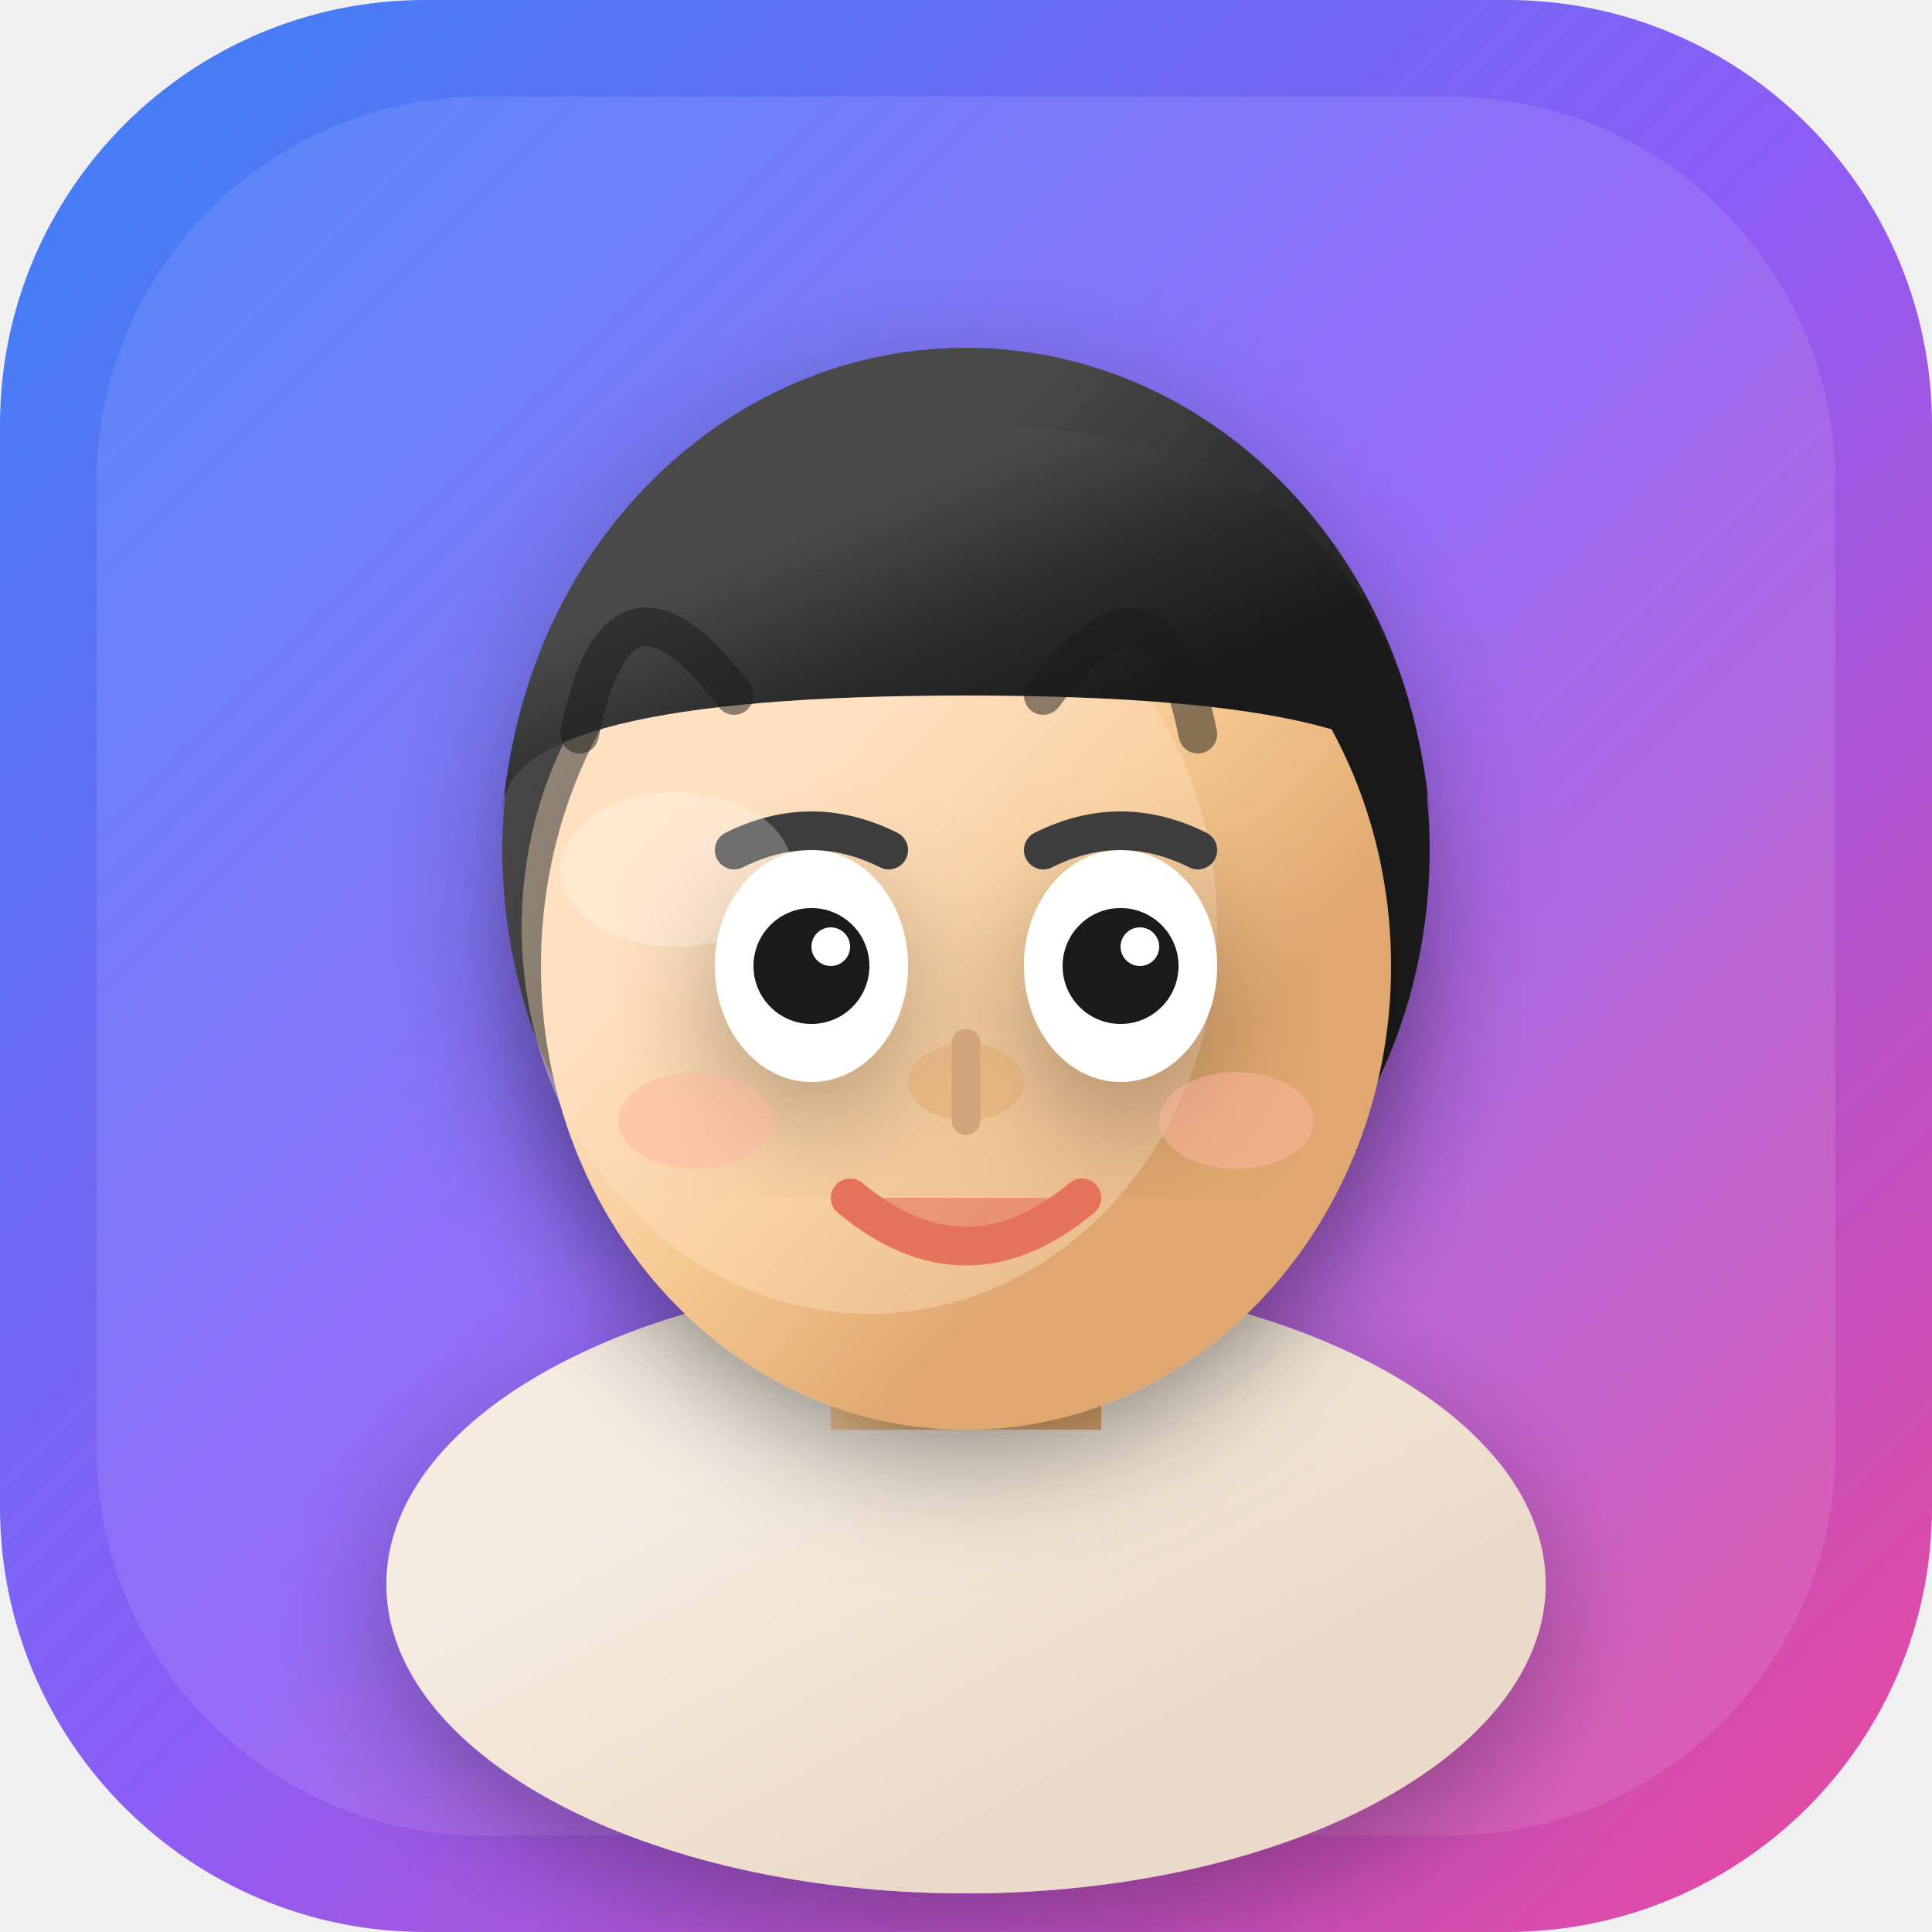
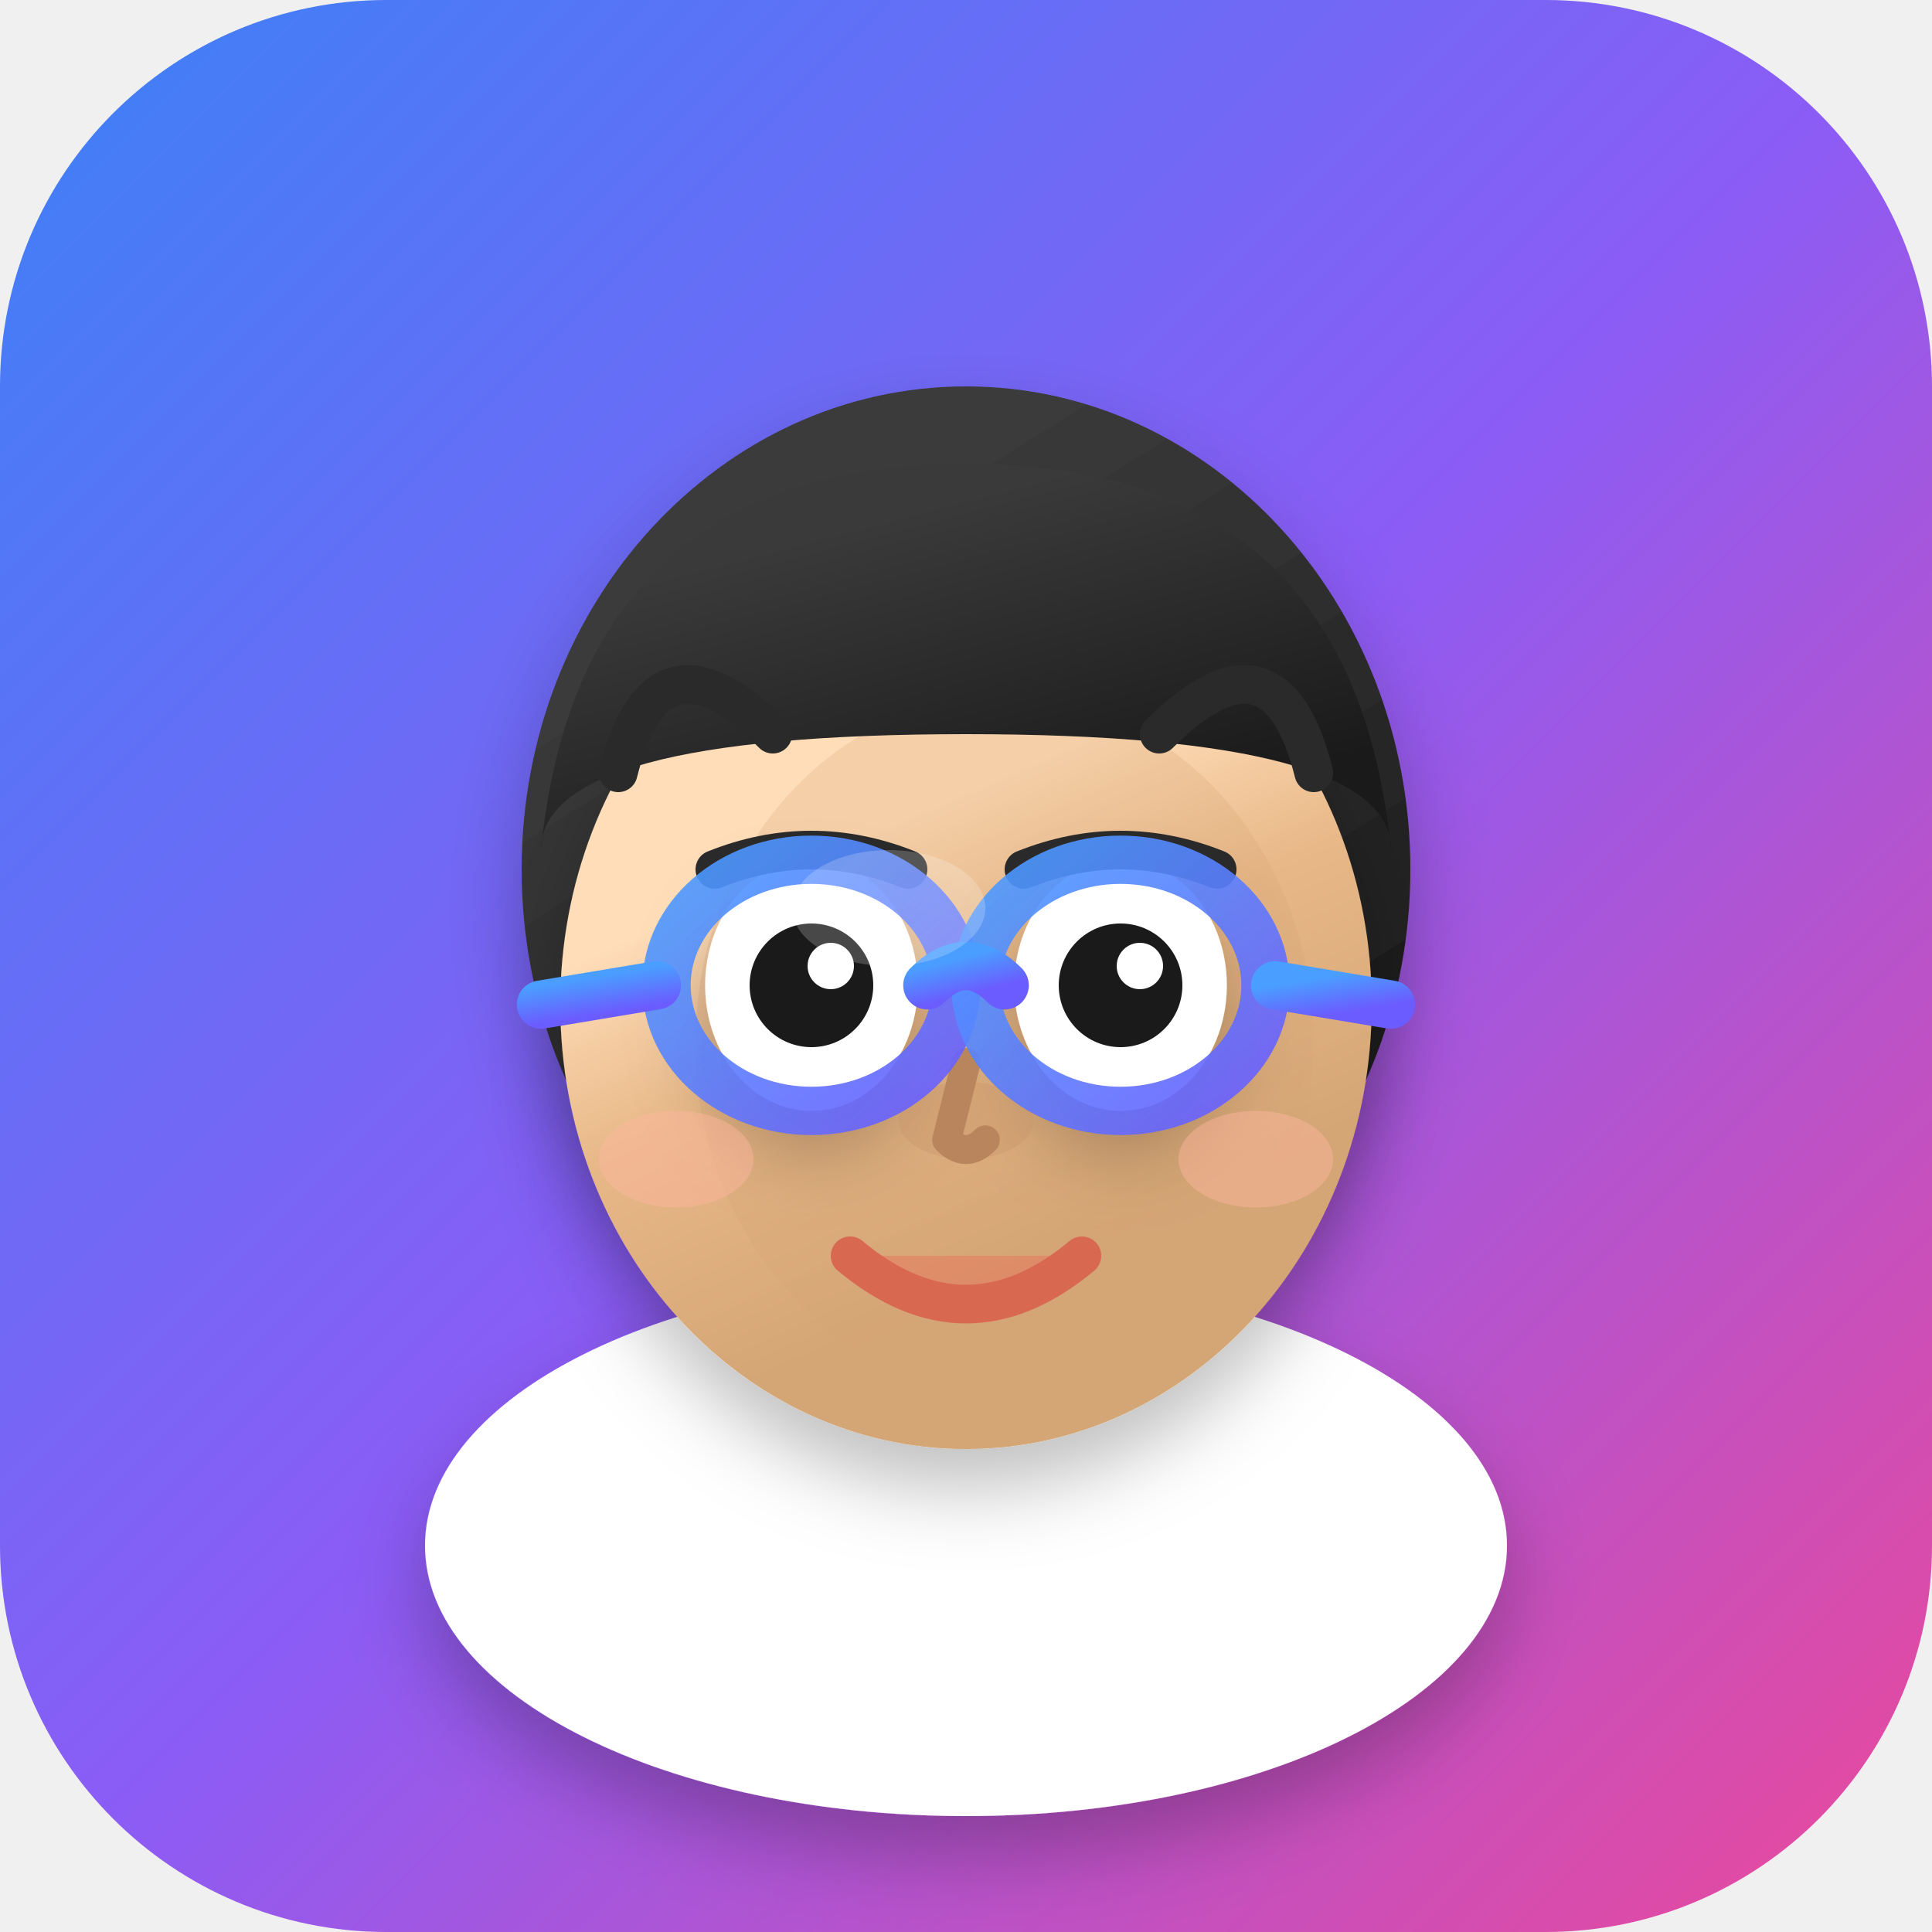
<svg xmlns="http://www.w3.org/2000/svg" viewBox="0 0 100 100">
  <defs>
-     <linearGradient id="gradient" x1="0%" y1="0%" x2="100%" y2="100%">
+     <linearGradient id="bg" x1="0%" y1="0%" x2="100%" y2="100%">
      <stop offset="0%" style="stop-color:#3B82F6" />
      <stop offset="50%" style="stop-color:#8B5CF6" />
      <stop offset="100%" style="stop-color:#EC4899" />
    </linearGradient>
-     <linearGradient id="skin3d" x1="30%" y1="30%" x2="70%" y2="70%">
-       <stop offset="0%" style="stop-color:#FFE0C0" />
-       <stop offset="50%" style="stop-color:#F5C890" />
-       <stop offset="100%" style="stop-color:#E0A870" />
+     <linearGradient id="skin" x1="40%" y1="30%" x2="60%" y2="80%">
+       <stop offset="0%" style="stop-color:#FFDDB8" />
+       <stop offset="40%" style="stop-color:#E8B888" />
+       <stop offset="100%" style="stop-color:#D4A574" />
    </linearGradient>
-     <linearGradient id="hair3d" x1="30%" y1="30%" x2="70%" y2="70%">
-       <stop offset="0%" style="stop-color:#4a4a4a" />
-       <stop offset="50%" style="stop-color:#2d2d2d" />
+     <linearGradient id="hairGrad" x1="30%" y1="20%" x2="70%" y2="90%">
+       <stop offset="0%" style="stop-color:#3a3a3a" />
      <stop offset="100%" style="stop-color:#1a1a1a" />
    </linearGradient>
-     <filter id="shadow3d" x="-50%" y="-50%" width="200%" height="200%">
-       <feDropShadow dx="0" dy="2" stdDeviation="3" flood-opacity="0.3" />
+     <linearGradient id="glassFrame" x1="0%" y1="0%" x2="100%" y2="100%">
+       <stop offset="0%" style="stop-color:#4a9eff" />
+       <stop offset="100%" style="stop-color:#6b5cff" />
+     </linearGradient>
+     <filter id="shadow" x="-50%" y="-50%" width="200%" height="200%">
+       <feDropShadow dx="0" dy="2" stdDeviation="2" flood-opacity="0.25" />
    </filter>
  </defs>
-   <rect width="100" height="100" rx="22" fill="url(#gradient)" />
-   <rect x="5" y="5" width="90" height="90" rx="20" fill="white" opacity="0.1" />
-   <ellipse cx="50" cy="82" rx="30" ry="16" fill="#f0f0f0" filter="url(#shadow3d)" />
-   <ellipse cx="50" cy="82" rx="30" ry="16" fill="url(#skin3d)" opacity="0.3" />
-   <rect x="43" y="60" width="14" height="14" fill="url(#skin3d)" />
-   <ellipse cx="50" cy="44" rx="24" ry="26" fill="url(#hair3d)" filter="url(#shadow3d)" />
-   <ellipse cx="50" cy="50" rx="22" ry="24" fill="url(#skin3d)" filter="url(#shadow3d)" />
-   <ellipse cx="45" cy="48" rx="18" ry="20" fill="#FFE0C0" opacity="0.4" />
-   <path d="M26 42 Q28 22 50 22 Q72 22 74 42 Q74 36 50 36 Q26 36 26 42" fill="url(#hair3d)" />
-   <path d="M30 38 Q32 28 38 36" fill="none" stroke="#1a1a1a" stroke-width="2" stroke-linecap="round" opacity="0.5" />
-   <path d="M62 38 Q60 28 54 36" fill="none" stroke="#1a1a1a" stroke-width="2" stroke-linecap="round" opacity="0.5" />
-   <ellipse cx="42" cy="50" rx="5" ry="6" fill="white" filter="url(#shadow3d)" />
-   <ellipse cx="58" cy="50" rx="5" ry="6" fill="white" filter="url(#shadow3d)" />
-   <circle cx="42" cy="50" r="3" fill="#1a1a1a" />
-   <circle cx="58" cy="50" r="3" fill="#1a1a1a" />
-   <circle cx="43" cy="49" r="1" fill="white" />
-   <circle cx="59" cy="49" r="1" fill="white" />
-   <path d="M38 44 Q42 42 46 44" fill="none" stroke="#3d3d3d" stroke-width="2" stroke-linecap="round" />
-   <path d="M54 44 Q58 42 62 44" fill="none" stroke="#3d3d3d" stroke-width="2" stroke-linecap="round" />
-   <ellipse cx="50" cy="56" rx="3" ry="2" fill="#E0A870" opacity="0.5" />
-   <path d="M50 54 L50 58" fill="none" stroke="#D4A57A" stroke-width="1.5" stroke-linecap="round" />
-   <path d="M44 62 Q50 67 56 62" fill="#E5735A" opacity="0.6" />
-   <path d="M44 62 Q50 67 56 62" fill="none" stroke="#E5735A" stroke-width="2" stroke-linecap="round" />
-   <ellipse cx="36" cy="58" rx="4" ry="2.5" fill="#FFB6A0" opacity="0.5" />
-   <ellipse cx="64" cy="58" rx="4" ry="2.5" fill="#FFB6A0" opacity="0.5" />
-   <ellipse cx="35" cy="45" rx="6" ry="4" fill="white" opacity="0.25" />
+   <rect width="100" height="100" rx="20" fill="url(#bg)" />
+   <ellipse cx="50" cy="45" rx="23" ry="25" fill="url(#hairGrad)" filter="url(#shadow)" />
+   <rect x="44" y="62" width="12" height="12" fill="#D4A574" />
+   <ellipse cx="50" cy="80" rx="28" ry="14" fill="white" filter="url(#shadow)" />
+   <ellipse cx="50" cy="52" rx="21" ry="23" fill="url(#skin)" filter="url(#shadow)" />
+   <ellipse cx="52" cy="54" rx="16" ry="18" fill="#D4A574" opacity="0.25" />
+   <path d="M28 44 Q30 24 50 24 Q70 24 72 44 Q72 38 50 38 Q28 38 28 44" fill="url(#hairGrad)" />
+   <path d="M32 40 Q34 32 40 38" fill="none" stroke="#2a2a2a" stroke-width="2" stroke-linecap="round" />
+   <path d="M60 38 Q66 32 68 40" fill="none" stroke="#2a2a2a" stroke-width="2" stroke-linecap="round" />
+   <ellipse cx="42" cy="51" rx="5.5" ry="6.5" fill="white" filter="url(#shadow)" />
+   <ellipse cx="58" cy="51" rx="5.5" ry="6.5" fill="white" filter="url(#shadow)" />
+   <circle cx="42" cy="51" r="3.2" fill="#1a1a1a" />
+   <circle cx="58" cy="51" r="3.2" fill="#1a1a1a" />
+   <circle cx="43" cy="50" r="1.2" fill="white" />
+   <circle cx="59" cy="50" r="1.2" fill="white" />
+   <path d="M37 45 Q42 43 47 45" fill="none" stroke="#2a2a2a" stroke-width="2" stroke-linecap="round" />
+   <path d="M53 45 Q58 43 63 45" fill="none" stroke="#2a2a2a" stroke-width="2" stroke-linecap="round" />
+   <ellipse cx="50" cy="58" rx="3.5" ry="2" fill="#C9956C" opacity="0.4" />
+   <path d="M50 55 L49 59 Q50 60 51 59" fill="none" stroke="#B8855C" stroke-width="1.5" stroke-linecap="round" stroke-linejoin="round" />
+   <path d="M44 65 Q50 70 56 65" fill="#E5735A" opacity="0.5" />
+   <path d="M44 65 Q50 70 56 65" fill="none" stroke="#D96850" stroke-width="2" stroke-linecap="round" />
+   <ellipse cx="35" cy="60" rx="4" ry="2.5" fill="#FFB6A0" opacity="0.45" />
+   <ellipse cx="65" cy="60" rx="4" ry="2.5" fill="#FFB6A0" opacity="0.45" />
+   <ellipse cx="42" cy="51" rx="7.5" ry="6.5" fill="none" stroke="url(#glassFrame)" stroke-width="2.5" opacity="0.9" />
+   <ellipse cx="58" cy="51" rx="7.5" ry="6.5" fill="none" stroke="url(#glassFrame)" stroke-width="2.5" opacity="0.9" />
+   <path d="M48 51 Q50 49 52 51" fill="none" stroke="url(#glassFrame)" stroke-width="2.5" stroke-linecap="round" />
+   <path d="M34 51 L28 52" stroke="url(#glassFrame)" stroke-width="2.5" stroke-linecap="round" />
+   <path d="M66 51 L72 52" stroke="url(#glassFrame)" stroke-width="2.5" stroke-linecap="round" />
+   <ellipse cx="46" cy="47" rx="5" ry="3" fill="white" opacity="0.2" />
</svg>
